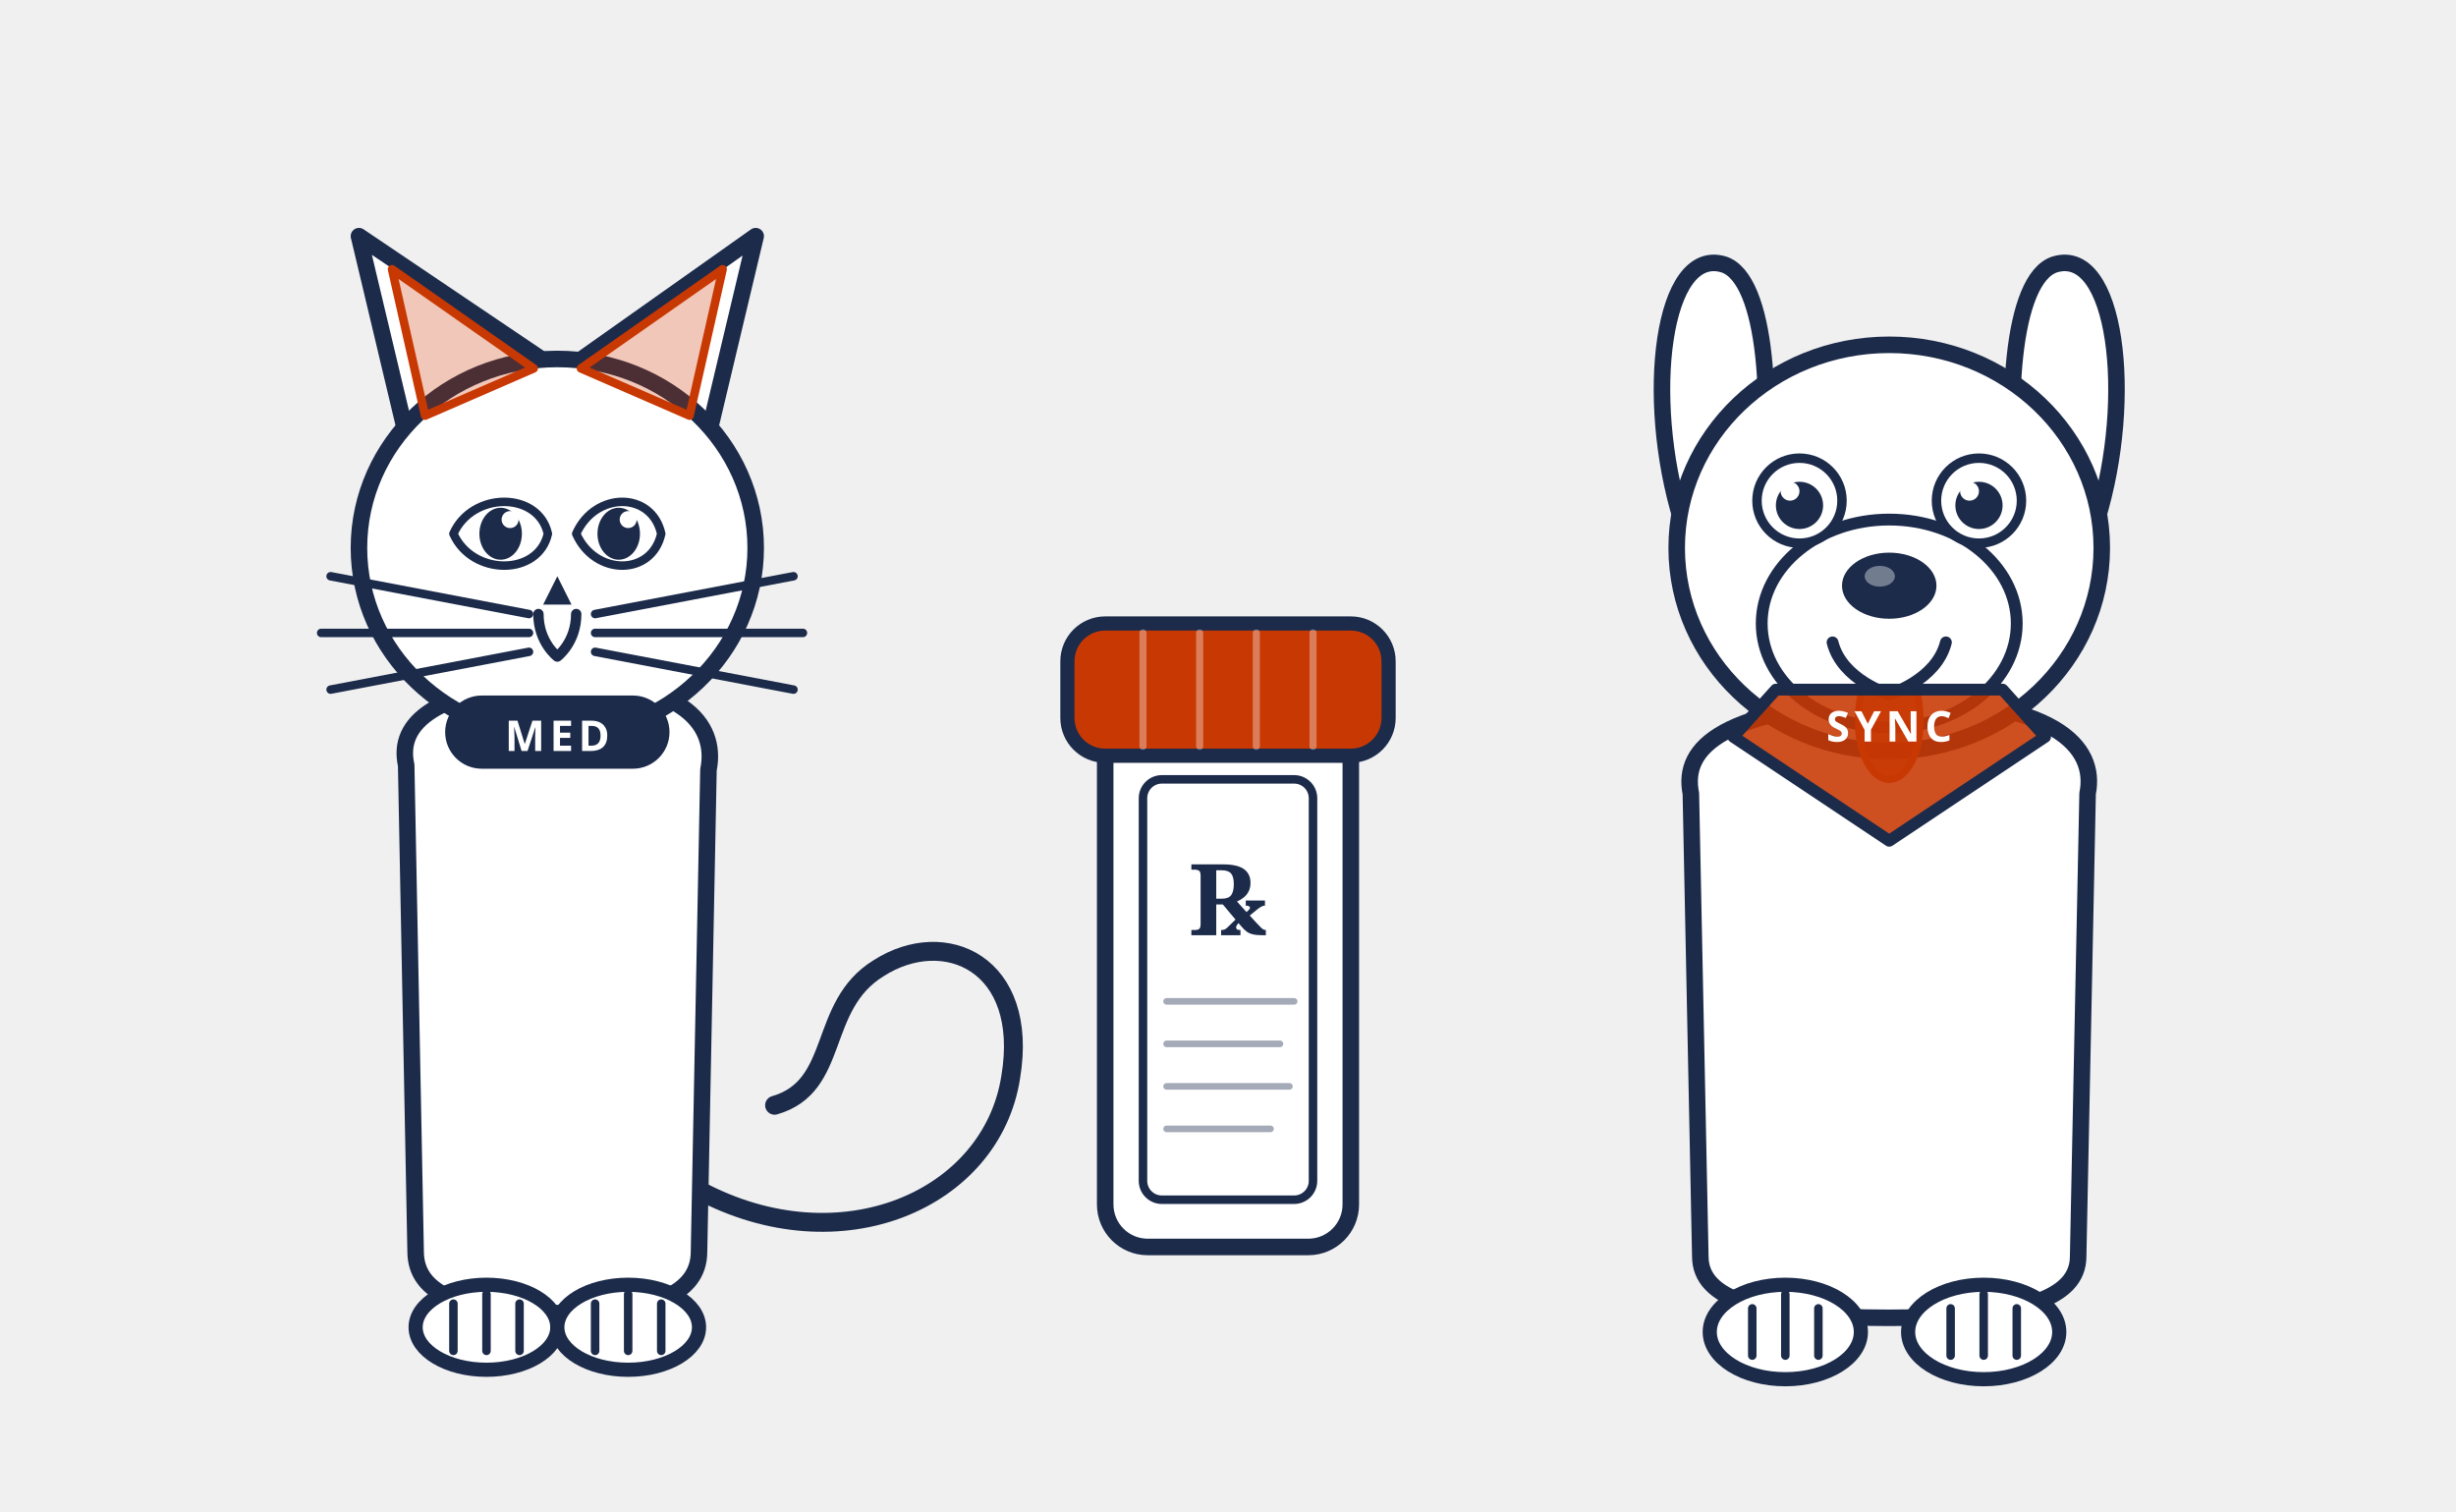
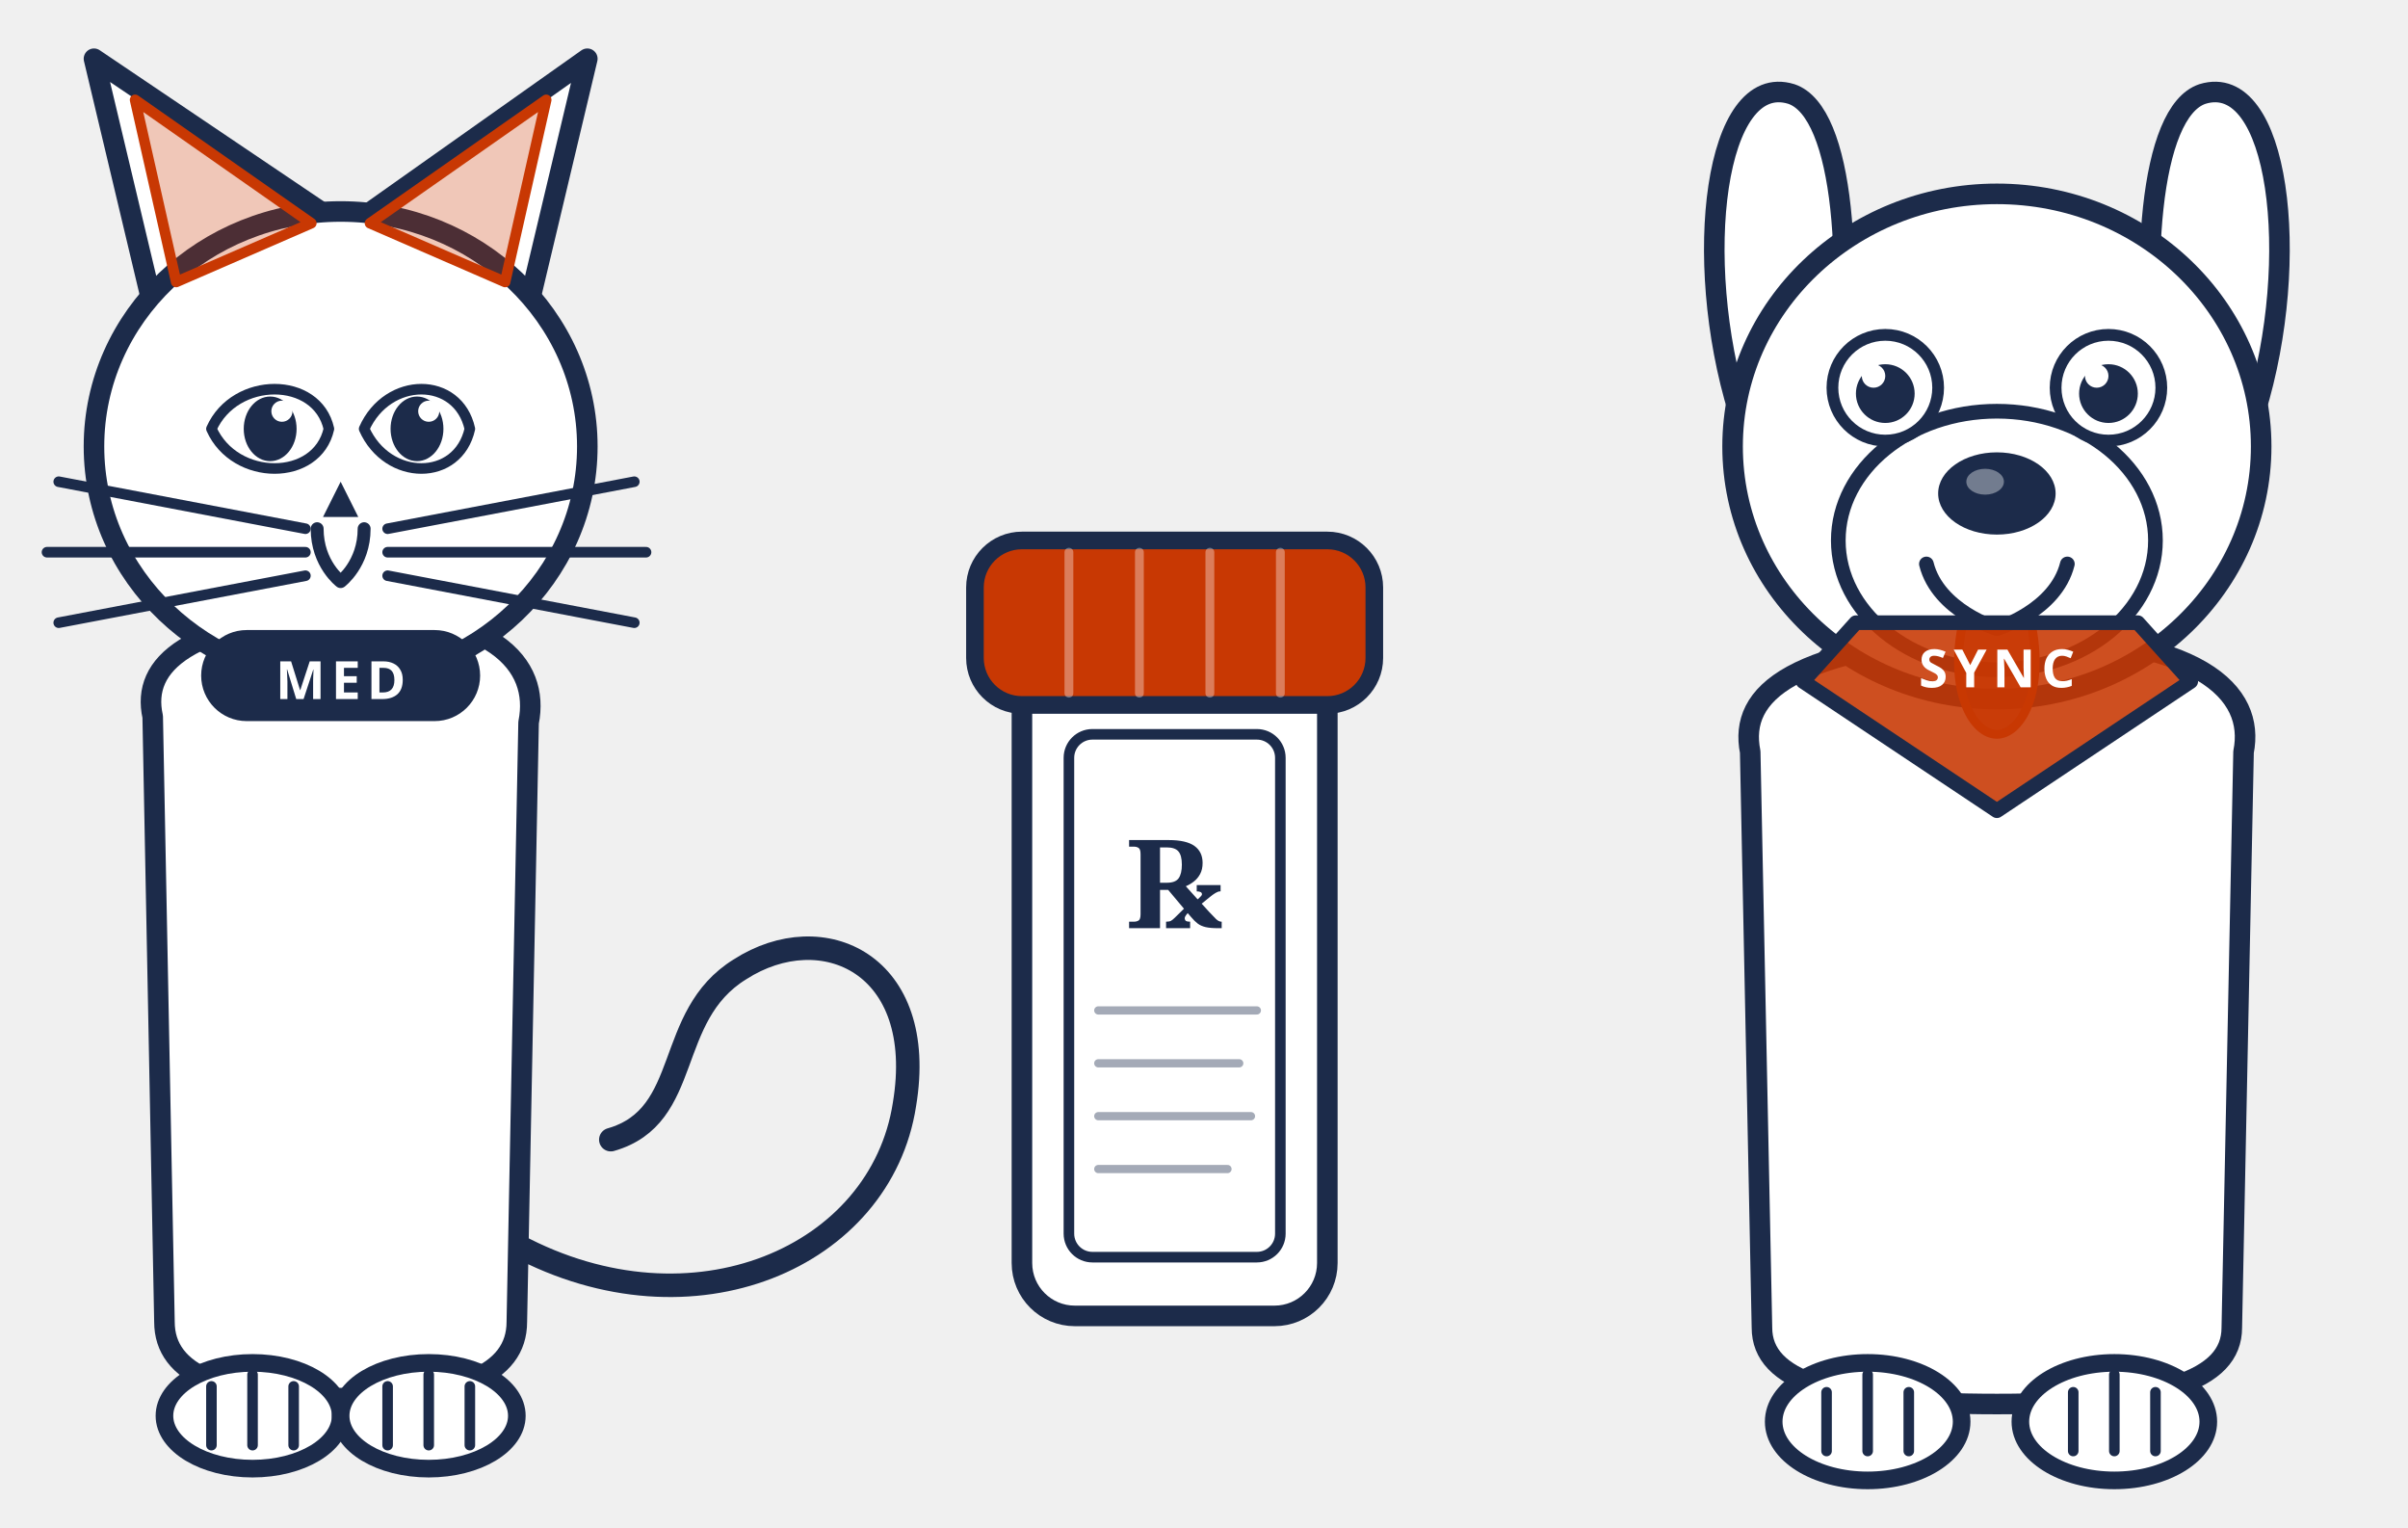
- <svg xmlns="http://www.w3.org/2000/svg" viewBox="0 0 520 320" fill="none" stroke-linecap="round" stroke-linejoin="round">
+ <svg xmlns="http://www.w3.org/2000/svg" viewBox="60 40 410 260" fill="none" stroke-linecap="round" stroke-linejoin="round">
  <path d="M 148,252 C 178,268 210,254 214,228 C 218,204 200,196 186,205 C 173,213 178,230 164,234" stroke="#1C2B4A" stroke-width="4" />
  <path d="M 86,162 C 84,153 92,146 118,144 C 144,144 152,153 150,163            L 148,265 C 148,274 138,278 118,278 C 98,278 88,274 88,265 Z" fill="white" stroke="#1C2B4A" stroke-width="3.5" />
  <path d="M 86,92 L 76,50 L 119,79 Z" fill="white" stroke="#1C2B4A" stroke-width="3.5" />
  <path d="M 150,92 L 160,50 L 119,79 Z" fill="white" stroke="#1C2B4A" stroke-width="3.5" />
  <ellipse cx="118" cy="116" rx="42" ry="40" fill="white" stroke="#1C2B4A" stroke-width="3.5" />
  <path d="M 90,88 L 83,57 L 113,78 Z" fill="#C83803" fill-opacity="0.28" stroke="#C83803" stroke-width="1.8" />
  <path d="M 146,88 L 153,57 L 123,78 Z" fill="#C83803" fill-opacity="0.28" stroke="#C83803" stroke-width="1.8" />
  <path d="M 96,113 C 100,104 114,104 116,113 C 114,122 100,122 96,113 Z" fill="white" stroke="#1C2B4A" stroke-width="1.8" />
  <ellipse cx="106" cy="113" rx="4.5" ry="5.5" fill="#1C2B4A" />
  <circle cx="108" cy="110" r="1.8" fill="white" />
  <path d="M 122,113 C 126,104 138,104 140,113 C 138,122 126,122 122,113 Z" fill="white" stroke="#1C2B4A" stroke-width="1.8" />
  <ellipse cx="131" cy="113" rx="4.5" ry="5.5" fill="#1C2B4A" />
  <circle cx="133" cy="110" r="1.8" fill="white" />
  <path d="M 115,128 L 118,122 L 121,128 Z" fill="#1C2B4A" />
  <path d="M 114,130 C 114,136 118,139 118,139 C 118,139 122,136 122,130" stroke="#1C2B4A" stroke-width="2.2" />
  <rect x="95" y="148" width="46" height="14" rx="7" fill="#1C2B4A" stroke="#1C2B4A" stroke-width="1.5" />
  <text x="118" y="159" font-family="Impact,'Arial Black',sans-serif" font-size="9" font-weight="900" fill="white" text-anchor="middle" letter-spacing="1">MED</text>
  <line x1="112" y1="130" x2="70" y2="122" stroke="#1C2B4A" stroke-width="1.8" />
  <line x1="112" y1="134" x2="68" y2="134" stroke="#1C2B4A" stroke-width="1.8" />
  <line x1="112" y1="138" x2="70" y2="146" stroke="#1C2B4A" stroke-width="1.8" />
  <line x1="126" y1="130" x2="168" y2="122" stroke="#1C2B4A" stroke-width="1.8" />
  <line x1="126" y1="134" x2="170" y2="134" stroke="#1C2B4A" stroke-width="1.8" />
  <line x1="126" y1="138" x2="168" y2="146" stroke="#1C2B4A" stroke-width="1.8" />
  <ellipse cx="103" cy="281" rx="15" ry="9" fill="white" stroke="#1C2B4A" stroke-width="3" />
  <ellipse cx="133" cy="281" rx="15" ry="9" fill="white" stroke="#1C2B4A" stroke-width="3" />
  <line x1="96" y1="276" x2="96" y2="286" stroke="#1C2B4A" stroke-width="1.8" />
  <line x1="103" y1="274" x2="103" y2="286" stroke="#1C2B4A" stroke-width="1.8" />
  <line x1="110" y1="276" x2="110" y2="286" stroke="#1C2B4A" stroke-width="1.8" />
  <line x1="126" y1="276" x2="126" y2="286" stroke="#1C2B4A" stroke-width="1.8" />
  <line x1="133" y1="274" x2="133" y2="286" stroke="#1C2B4A" stroke-width="1.8" />
  <line x1="140" y1="276" x2="140" y2="286" stroke="#1C2B4A" stroke-width="1.8" />
  <rect x="234" y="152" width="52" height="112" rx="9" fill="white" stroke="#1C2B4A" stroke-width="3.5" />
  <rect x="226" y="132" width="68" height="28" rx="8" fill="#C83803" stroke="#1C2B4A" stroke-width="3" />
  <line x1="242" y1="134" x2="242" y2="158" stroke="white" stroke-width="1.5" opacity="0.35" />
  <line x1="254" y1="134" x2="254" y2="158" stroke="white" stroke-width="1.5" opacity="0.35" />
  <line x1="266" y1="134" x2="266" y2="158" stroke="white" stroke-width="1.5" opacity="0.35" />
  <line x1="278" y1="134" x2="278" y2="158" stroke="white" stroke-width="1.5" opacity="0.35" />
  <rect x="242" y="165" width="36" height="89" rx="4" fill="white" fill-opacity="0.92" stroke="#1C2B4A" stroke-width="1.8" />
  <text x="260" y="198" font-family="Georgia,'Times New Roman',serif" font-size="21" font-weight="bold" fill="#1C2B4A" text-anchor="middle">℞</text>
  <line x1="247" y1="212" x2="274" y2="212" stroke="#1C2B4A" stroke-width="1.4" opacity="0.4" />
  <line x1="247" y1="221" x2="271" y2="221" stroke="#1C2B4A" stroke-width="1.4" opacity="0.4" />
  <line x1="247" y1="230" x2="273" y2="230" stroke="#1C2B4A" stroke-width="1.4" opacity="0.4" />
  <line x1="247" y1="239" x2="269" y2="239" stroke="#1C2B4A" stroke-width="1.4" opacity="0.4" />
  <path d="M 358,168 C 356,158 365,150 400,148 C 435,148 444,158 442,168            L 440,266 C 440,275 428,279 400,279 C 372,279 360,275 360,266 Z" fill="white" stroke="#1C2B4A" stroke-width="3.5" />
  <path d="M 356,110 C 348,84 352,52 365,56 C 374,59 376,86 372,112 Z" fill="white" stroke="#1C2B4A" stroke-width="3.5" />
  <path d="M 444,110 C 452,84 448,52 435,56 C 426,59 424,86 428,112 Z" fill="white" stroke="#1C2B4A" stroke-width="3.5" />
  <ellipse cx="400" cy="116" rx="45" ry="43" fill="white" stroke="#1C2B4A" stroke-width="3.5" />
  <ellipse cx="400" cy="132" rx="27" ry="22" fill="white" stroke="#1C2B4A" stroke-width="2.5" />
  <circle cx="381" cy="106" r="9" fill="white" stroke="#1C2B4A" stroke-width="2" />
  <circle cx="381" cy="107" r="5" fill="#1C2B4A" />
  <circle cx="379" cy="104" r="2" fill="white" />
  <circle cx="419" cy="106" r="9" fill="white" stroke="#1C2B4A" stroke-width="2" />
  <circle cx="419" cy="107" r="5" fill="#1C2B4A" />
  <circle cx="417" cy="104" r="2" fill="white" />
  <ellipse cx="400" cy="124" rx="10" ry="7" fill="#1C2B4A" />
  <ellipse cx="398" cy="122" rx="3.2" ry="2.2" fill="white" opacity="0.38" />
  <path d="M 388,136 C 390,144 400,147 400,147 C 400,147 410,144 412,136" stroke="#1C2B4A" stroke-width="2.5" />
  <path d="M 394,147 C 392,158 396,165 400,165 C 404,165 408,158 406,147" fill="#C83803" fill-opacity="0.8" stroke="#C83803" stroke-width="1.5" />
  <path d="M 367,156 L 400,178 L 433,156 L 424,146 L 376,146 Z" fill="#C83803" fill-opacity="0.88" stroke="#1C2B4A" stroke-width="2.5" />
  <text x="400" y="157" font-family="Impact,'Arial Black',sans-serif" font-size="9" font-weight="900" fill="white" text-anchor="middle" letter-spacing="1">SYNC</text>
  <ellipse cx="378" cy="282" rx="16" ry="10" fill="white" stroke="#1C2B4A" stroke-width="3" />
  <ellipse cx="420" cy="282" rx="16" ry="10" fill="white" stroke="#1C2B4A" stroke-width="3" />
  <line x1="371" y1="277" x2="371" y2="287" stroke="#1C2B4A" stroke-width="1.8" />
  <line x1="378" y1="274" x2="378" y2="287" stroke="#1C2B4A" stroke-width="1.8" />
  <line x1="385" y1="277" x2="385" y2="287" stroke="#1C2B4A" stroke-width="1.8" />
  <line x1="413" y1="277" x2="413" y2="287" stroke="#1C2B4A" stroke-width="1.8" />
  <line x1="420" y1="274" x2="420" y2="287" stroke="#1C2B4A" stroke-width="1.8" />
  <line x1="427" y1="277" x2="427" y2="287" stroke="#1C2B4A" stroke-width="1.8" />
</svg>
